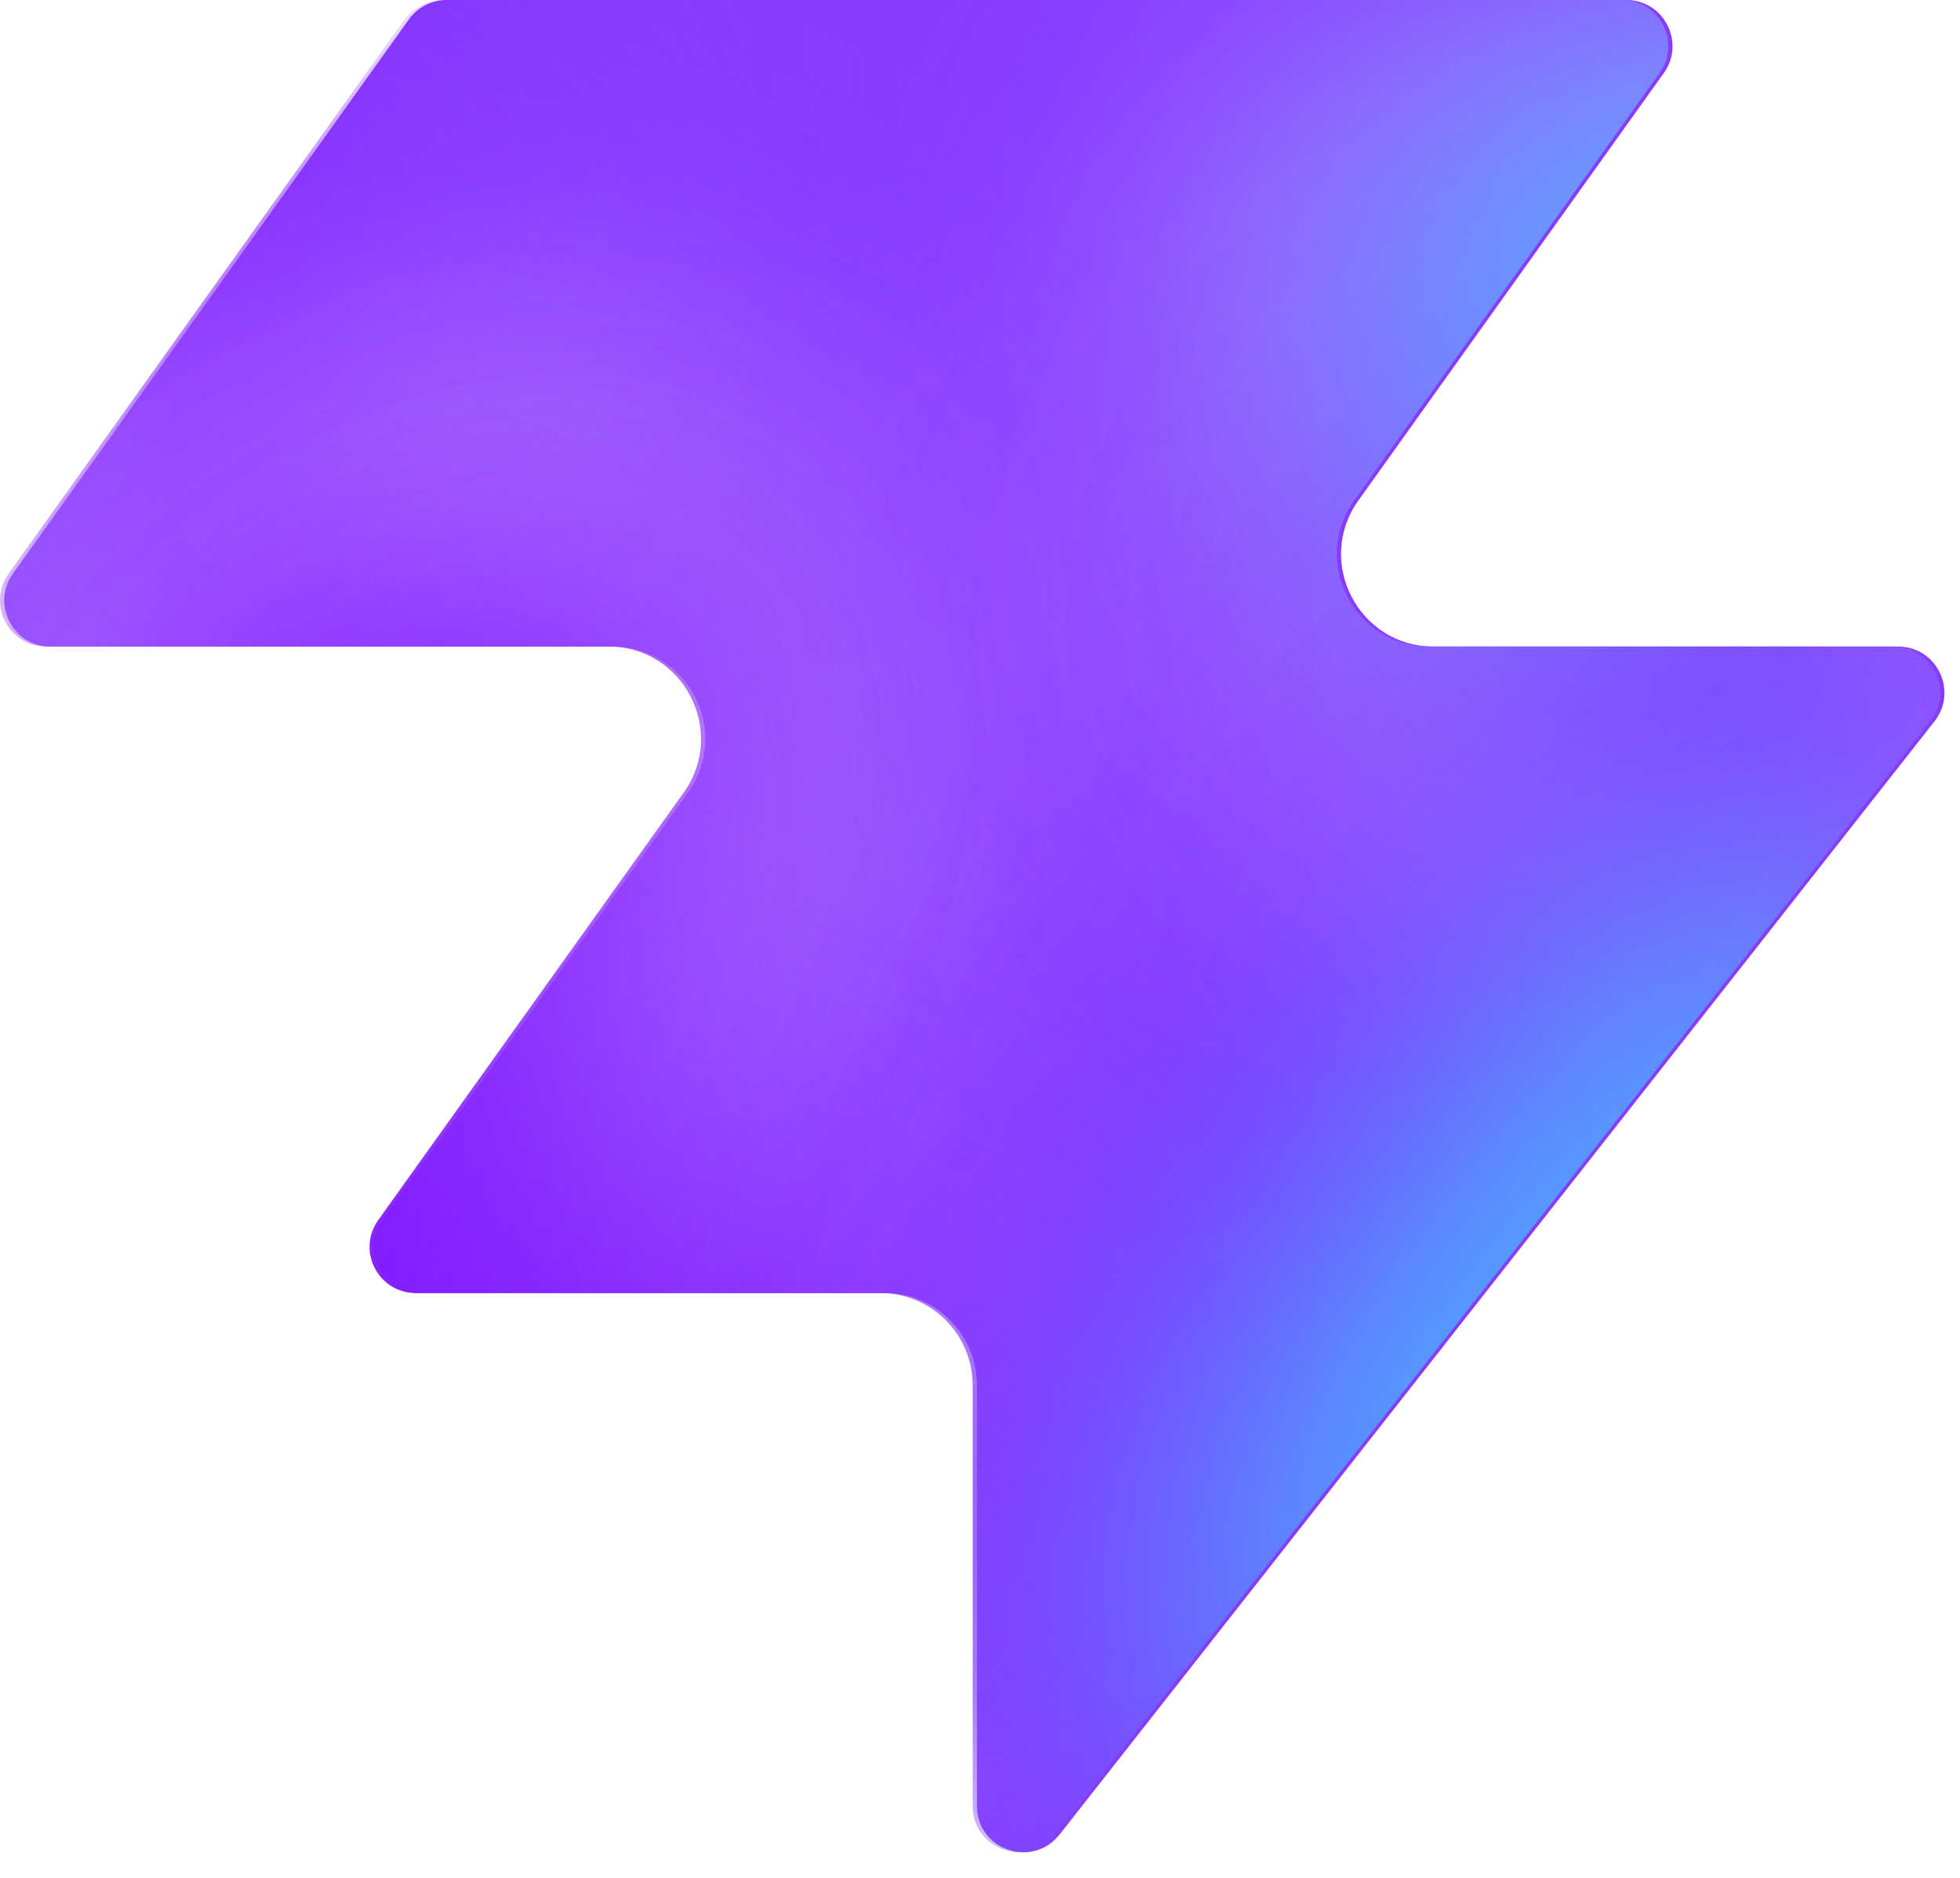
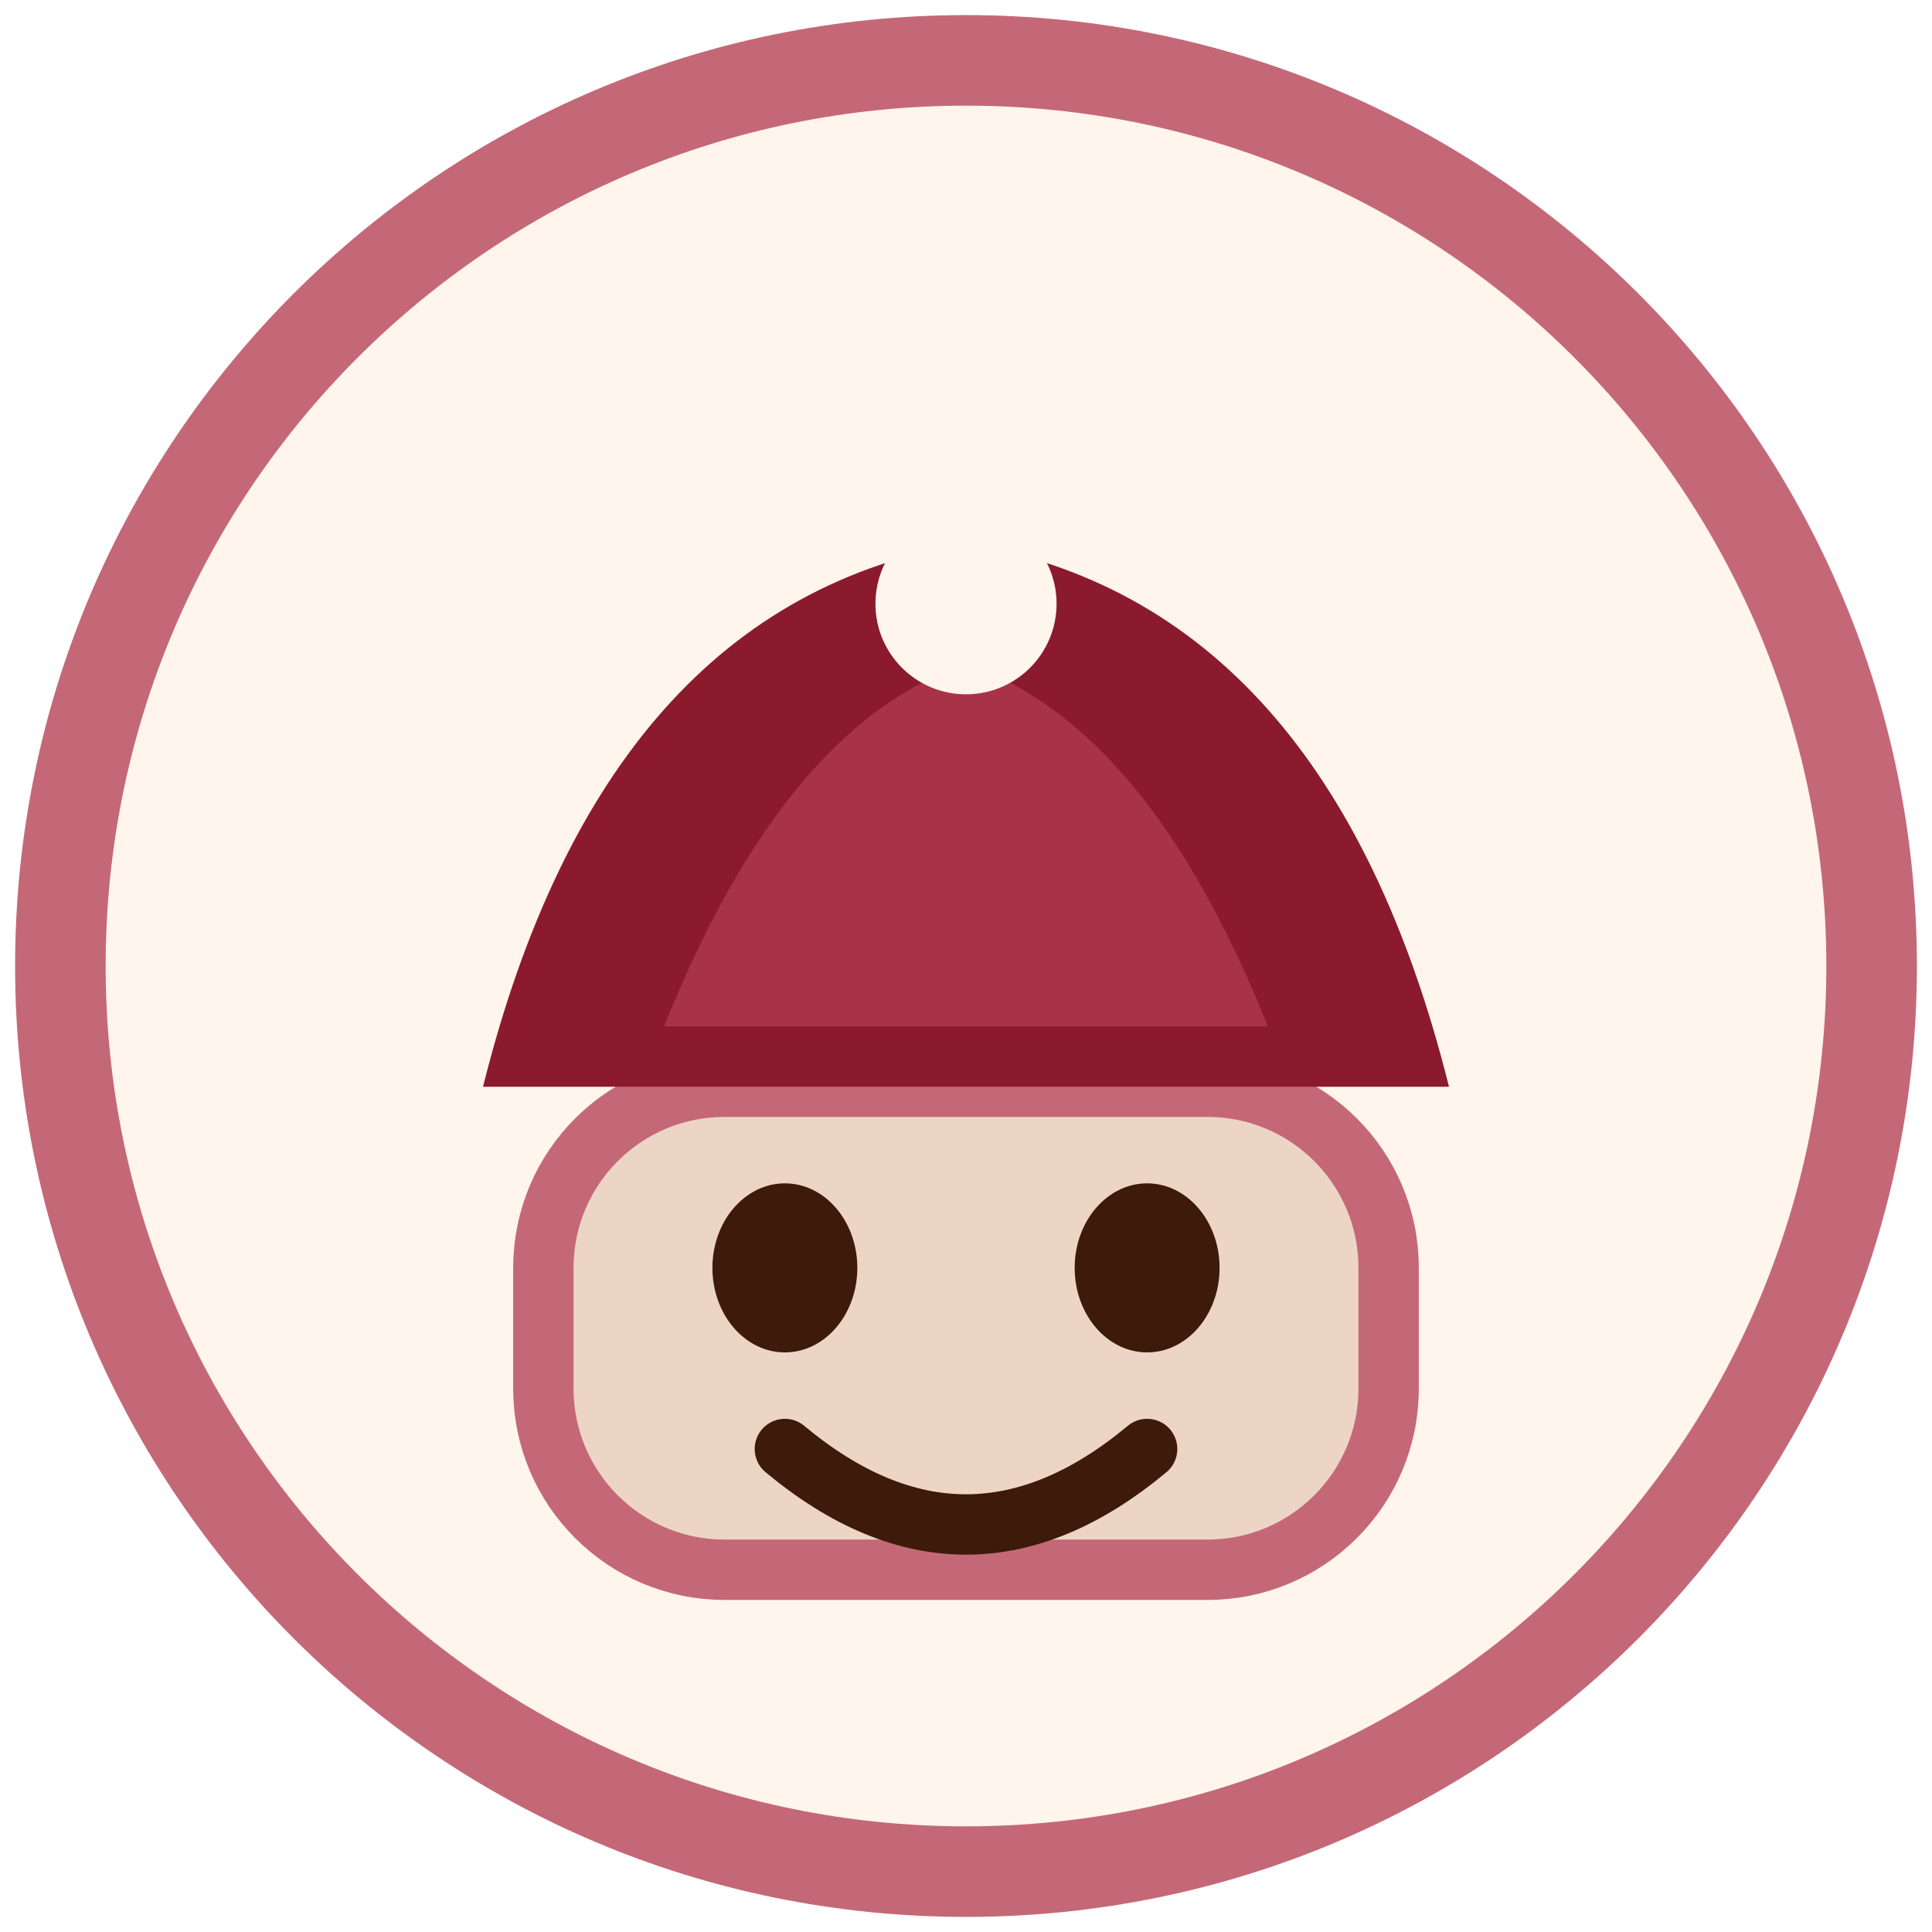
- <svg xmlns="http://www.w3.org/2000/svg" width="48" height="46" fill="none" viewBox="0 0 48 46">
-   <path fill="#863bff" d="M25.946 44.938c-.664.845-2.021.375-2.021-.698V33.937a2.26 2.26 0 0 0-2.262-2.262H10.287c-.92 0-1.456-1.04-.92-1.788l7.48-10.471c1.07-1.497 0-3.578-1.842-3.578H1.237c-.92 0-1.456-1.04-.92-1.788L10.013.474c.214-.297.556-.474.92-.474h28.894c.92 0 1.456 1.04.92 1.788l-7.48 10.471c-1.07 1.498 0 3.579 1.842 3.579h11.377c.943 0 1.473 1.088.89 1.83L25.947 44.94z" style="fill:#863bff;fill:color(display-p3 .525 .23 1);fill-opacity:1" />
-   <mask id="a" width="48" height="46" x="0" y="0" maskUnits="userSpaceOnUse" style="mask-type:alpha">
-     <path fill="#000" d="M25.842 44.938c-.664.844-2.021.375-2.021-.698V33.937a2.26 2.26 0 0 0-2.262-2.262H10.183c-.92 0-1.456-1.04-.92-1.788l7.48-10.471c1.07-1.498 0-3.579-1.842-3.579H1.133c-.92 0-1.456-1.04-.92-1.787L9.91.473c.214-.297.556-.474.92-.474h28.894c.92 0 1.456 1.04.92 1.788l-7.48 10.471c-1.07 1.498 0 3.578 1.842 3.578h11.377c.943 0 1.473 1.088.89 1.832L25.843 44.94z" style="fill:#000;fill-opacity:1" />
-   </mask>
-   <g mask="url(#a)">
-     <g filter="url(#b)">
-       <ellipse cx="5.508" cy="14.704" fill="#ede6ff" rx="5.508" ry="14.704" style="fill:#ede6ff;fill:color(display-p3 .927 .903 1);fill-opacity:1" transform="matrix(.00324 1 1 -.00324 -4.47 31.516)" />
-     </g>
-     <g filter="url(#c)">
-       <ellipse cx="10.399" cy="29.851" fill="#ede6ff" rx="10.399" ry="29.851" style="fill:#ede6ff;fill:color(display-p3 .927 .903 1);fill-opacity:1" transform="matrix(.00324 1 1 -.00324 -39.328 7.883)" />
-     </g>
-     <g filter="url(#d)">
-       <ellipse cx="5.508" cy="30.487" fill="#7e14ff" rx="5.508" ry="30.487" style="fill:#7e14ff;fill:color(display-p3 .492 .077 1);fill-opacity:1" transform="rotate(89.814 -25.913 -14.639)scale(1 -1)" />
-     </g>
-     <g filter="url(#e)">
-       <ellipse cx="5.508" cy="30.599" fill="#7e14ff" rx="5.508" ry="30.599" style="fill:#7e14ff;fill:color(display-p3 .492 .077 1);fill-opacity:1" transform="rotate(89.814 -32.644 -3.334)scale(1 -1)" />
-     </g>
-     <g filter="url(#f)">
-       <ellipse cx="5.508" cy="30.599" fill="#7e14ff" rx="5.508" ry="30.599" style="fill:#7e14ff;fill:color(display-p3 .492 .077 1);fill-opacity:1" transform="matrix(.00324 1 1 -.00324 -34.34 30.47)" />
-     </g>
-     <g filter="url(#g)">
-       <ellipse cx="14.072" cy="22.078" fill="#ede6ff" rx="14.072" ry="22.078" style="fill:#ede6ff;fill:color(display-p3 .927 .903 1);fill-opacity:1" transform="rotate(93.35 24.506 48.493)scale(-1 1)" />
-     </g>
-     <g filter="url(#h)">
-       <ellipse cx="3.47" cy="21.501" fill="#7e14ff" rx="3.47" ry="21.501" style="fill:#7e14ff;fill:color(display-p3 .492 .077 1);fill-opacity:1" transform="rotate(89.009 28.708 47.59)scale(-1 1)" />
-     </g>
-     <g filter="url(#i)">
-       <ellipse cx="3.47" cy="21.501" fill="#7e14ff" rx="3.47" ry="21.501" style="fill:#7e14ff;fill:color(display-p3 .492 .077 1);fill-opacity:1" transform="rotate(89.009 28.708 47.59)scale(-1 1)" />
-     </g>
-     <g filter="url(#j)">
-       <ellipse cx=".387" cy="8.972" fill="#7e14ff" rx="4.407" ry="29.108" style="fill:#7e14ff;fill:color(display-p3 .492 .077 1);fill-opacity:1" transform="rotate(39.51 .387 8.972)" />
-     </g>
-     <g filter="url(#k)">
-       <ellipse cx="47.523" cy="-6.092" fill="#7e14ff" rx="4.407" ry="29.108" style="fill:#7e14ff;fill:color(display-p3 .492 .077 1);fill-opacity:1" transform="rotate(37.892 47.523 -6.092)" />
-     </g>
-     <g filter="url(#l)">
-       <ellipse cx="41.412" cy="6.333" fill="#47bfff" rx="5.971" ry="9.665" style="fill:#47bfff;fill:color(display-p3 .28 .748 1);fill-opacity:1" transform="rotate(37.892 41.412 6.333)" />
-     </g>
-     <g filter="url(#m)">
-       <ellipse cx="-1.879" cy="38.332" fill="#7e14ff" rx="4.407" ry="29.108" style="fill:#7e14ff;fill:color(display-p3 .492 .077 1);fill-opacity:1" transform="rotate(37.892 -1.88 38.332)" />
-     </g>
-     <g filter="url(#n)">
-       <ellipse cx="-1.879" cy="38.332" fill="#7e14ff" rx="4.407" ry="29.108" style="fill:#7e14ff;fill:color(display-p3 .492 .077 1);fill-opacity:1" transform="rotate(37.892 -1.88 38.332)" />
-     </g>
-     <g filter="url(#o)">
-       <ellipse cx="35.651" cy="29.907" fill="#7e14ff" rx="4.407" ry="29.108" style="fill:#7e14ff;fill:color(display-p3 .492 .077 1);fill-opacity:1" transform="rotate(37.892 35.651 29.907)" />
-     </g>
-     <g filter="url(#p)">
-       <ellipse cx="38.418" cy="32.4" fill="#47bfff" rx="5.971" ry="15.297" style="fill:#47bfff;fill:color(display-p3 .28 .748 1);fill-opacity:1" transform="rotate(37.892 38.418 32.4)" />
-     </g>
-   </g>
-   <defs>
-     <filter id="b" width="60.045" height="41.654" x="-19.77" y="16.149" color-interpolation-filters="sRGB" filterUnits="userSpaceOnUse">
-       <feFlood flood-opacity="0" result="BackgroundImageFix" />
-       <feBlend in="SourceGraphic" in2="BackgroundImageFix" result="shape" />
-       <feGaussianBlur result="effect1_foregroundBlur_2002_17158" stdDeviation="7.659" />
-     </filter>
-     <filter id="c" width="90.34" height="51.437" x="-54.613" y="-7.533" color-interpolation-filters="sRGB" filterUnits="userSpaceOnUse">
-       <feFlood flood-opacity="0" result="BackgroundImageFix" />
-       <feBlend in="SourceGraphic" in2="BackgroundImageFix" result="shape" />
-       <feGaussianBlur result="effect1_foregroundBlur_2002_17158" stdDeviation="7.659" />
-     </filter>
-     <filter id="d" width="79.355" height="29.4" x="-49.64" y="2.03" color-interpolation-filters="sRGB" filterUnits="userSpaceOnUse">
-       <feFlood flood-opacity="0" result="BackgroundImageFix" />
-       <feBlend in="SourceGraphic" in2="BackgroundImageFix" result="shape" />
-       <feGaussianBlur result="effect1_foregroundBlur_2002_17158" stdDeviation="4.596" />
-     </filter>
-     <filter id="e" width="79.579" height="29.4" x="-45.045" y="20.029" color-interpolation-filters="sRGB" filterUnits="userSpaceOnUse">
-       <feFlood flood-opacity="0" result="BackgroundImageFix" />
-       <feBlend in="SourceGraphic" in2="BackgroundImageFix" result="shape" />
-       <feGaussianBlur result="effect1_foregroundBlur_2002_17158" stdDeviation="4.596" />
-     </filter>
-     <filter id="f" width="79.579" height="29.4" x="-43.513" y="21.178" color-interpolation-filters="sRGB" filterUnits="userSpaceOnUse">
-       <feFlood flood-opacity="0" result="BackgroundImageFix" />
-       <feBlend in="SourceGraphic" in2="BackgroundImageFix" result="shape" />
-       <feGaussianBlur result="effect1_foregroundBlur_2002_17158" stdDeviation="4.596" />
-     </filter>
-     <filter id="g" width="74.749" height="58.852" x="15.756" y="-17.901" color-interpolation-filters="sRGB" filterUnits="userSpaceOnUse">
-       <feFlood flood-opacity="0" result="BackgroundImageFix" />
-       <feBlend in="SourceGraphic" in2="BackgroundImageFix" result="shape" />
-       <feGaussianBlur result="effect1_foregroundBlur_2002_17158" stdDeviation="7.659" />
-     </filter>
-     <filter id="h" width="61.377" height="25.362" x="23.548" y="2.284" color-interpolation-filters="sRGB" filterUnits="userSpaceOnUse">
-       <feFlood flood-opacity="0" result="BackgroundImageFix" />
-       <feBlend in="SourceGraphic" in2="BackgroundImageFix" result="shape" />
-       <feGaussianBlur result="effect1_foregroundBlur_2002_17158" stdDeviation="4.596" />
-     </filter>
-     <filter id="i" width="61.377" height="25.362" x="23.548" y="2.284" color-interpolation-filters="sRGB" filterUnits="userSpaceOnUse">
-       <feFlood flood-opacity="0" result="BackgroundImageFix" />
-       <feBlend in="SourceGraphic" in2="BackgroundImageFix" result="shape" />
-       <feGaussianBlur result="effect1_foregroundBlur_2002_17158" stdDeviation="4.596" />
-     </filter>
-     <filter id="j" width="56.045" height="63.649" x="-27.636" y="-22.853" color-interpolation-filters="sRGB" filterUnits="userSpaceOnUse">
-       <feFlood flood-opacity="0" result="BackgroundImageFix" />
-       <feBlend in="SourceGraphic" in2="BackgroundImageFix" result="shape" />
-       <feGaussianBlur result="effect1_foregroundBlur_2002_17158" stdDeviation="4.596" />
-     </filter>
-     <filter id="k" width="54.814" height="64.646" x="20.116" y="-38.415" color-interpolation-filters="sRGB" filterUnits="userSpaceOnUse">
-       <feFlood flood-opacity="0" result="BackgroundImageFix" />
-       <feBlend in="SourceGraphic" in2="BackgroundImageFix" result="shape" />
-       <feGaussianBlur result="effect1_foregroundBlur_2002_17158" stdDeviation="4.596" />
-     </filter>
-     <filter id="l" width="33.541" height="35.313" x="24.641" y="-11.323" color-interpolation-filters="sRGB" filterUnits="userSpaceOnUse">
-       <feFlood flood-opacity="0" result="BackgroundImageFix" />
-       <feBlend in="SourceGraphic" in2="BackgroundImageFix" result="shape" />
-       <feGaussianBlur result="effect1_foregroundBlur_2002_17158" stdDeviation="4.596" />
-     </filter>
-     <filter id="m" width="54.814" height="64.646" x="-29.286" y="6.009" color-interpolation-filters="sRGB" filterUnits="userSpaceOnUse">
-       <feFlood flood-opacity="0" result="BackgroundImageFix" />
-       <feBlend in="SourceGraphic" in2="BackgroundImageFix" result="shape" />
-       <feGaussianBlur result="effect1_foregroundBlur_2002_17158" stdDeviation="4.596" />
-     </filter>
-     <filter id="n" width="54.814" height="64.646" x="-29.286" y="6.009" color-interpolation-filters="sRGB" filterUnits="userSpaceOnUse">
-       <feFlood flood-opacity="0" result="BackgroundImageFix" />
-       <feBlend in="SourceGraphic" in2="BackgroundImageFix" result="shape" />
-       <feGaussianBlur result="effect1_foregroundBlur_2002_17158" stdDeviation="4.596" />
-     </filter>
-     <filter id="o" width="54.814" height="64.646" x="8.244" y="-2.416" color-interpolation-filters="sRGB" filterUnits="userSpaceOnUse">
-       <feFlood flood-opacity="0" result="BackgroundImageFix" />
-       <feBlend in="SourceGraphic" in2="BackgroundImageFix" result="shape" />
-       <feGaussianBlur result="effect1_foregroundBlur_2002_17158" stdDeviation="4.596" />
-     </filter>
-     <filter id="p" width="39.409" height="43.623" x="18.713" y="10.588" color-interpolation-filters="sRGB" filterUnits="userSpaceOnUse">
-       <feFlood flood-opacity="0" result="BackgroundImageFix" />
-       <feBlend in="SourceGraphic" in2="BackgroundImageFix" result="shape" />
-       <feGaussianBlur result="effect1_foregroundBlur_2002_17158" stdDeviation="4.596" />
-     </filter>
-   </defs>
+ <svg xmlns="http://www.w3.org/2000/svg" viewBox="0 0 32 32" fill="none">
+   <circle cx="16" cy="16" r="15" fill="#FFF5EC" stroke="#C46877" stroke-width="1.5" />
+   <rect x="9" y="18" width="14" height="8" rx="3" fill="#EDD5C5" stroke="#C46877" stroke-width="1" />
+   <path d="M8 18 Q10 10 16 9 Q22 10 24 18 Z" fill="#8B1A2E" />
+   <path d="M11 17 Q13 12 16 11 Q19 12 21 17" fill="#A83248" />
+   <circle cx="16" cy="10" r="1.5" fill="#FFF5EC" />
+   <ellipse cx="13" cy="21" rx="1.2" ry="1.4" fill="#3D1A0A" />
+   <ellipse cx="19" cy="21" rx="1.2" ry="1.4" fill="#3D1A0A" />
+   <path d="M13 24 Q16 26.5 19 24" stroke="#3D1A0A" stroke-width="1" stroke-linecap="round" fill="none" />
</svg>
